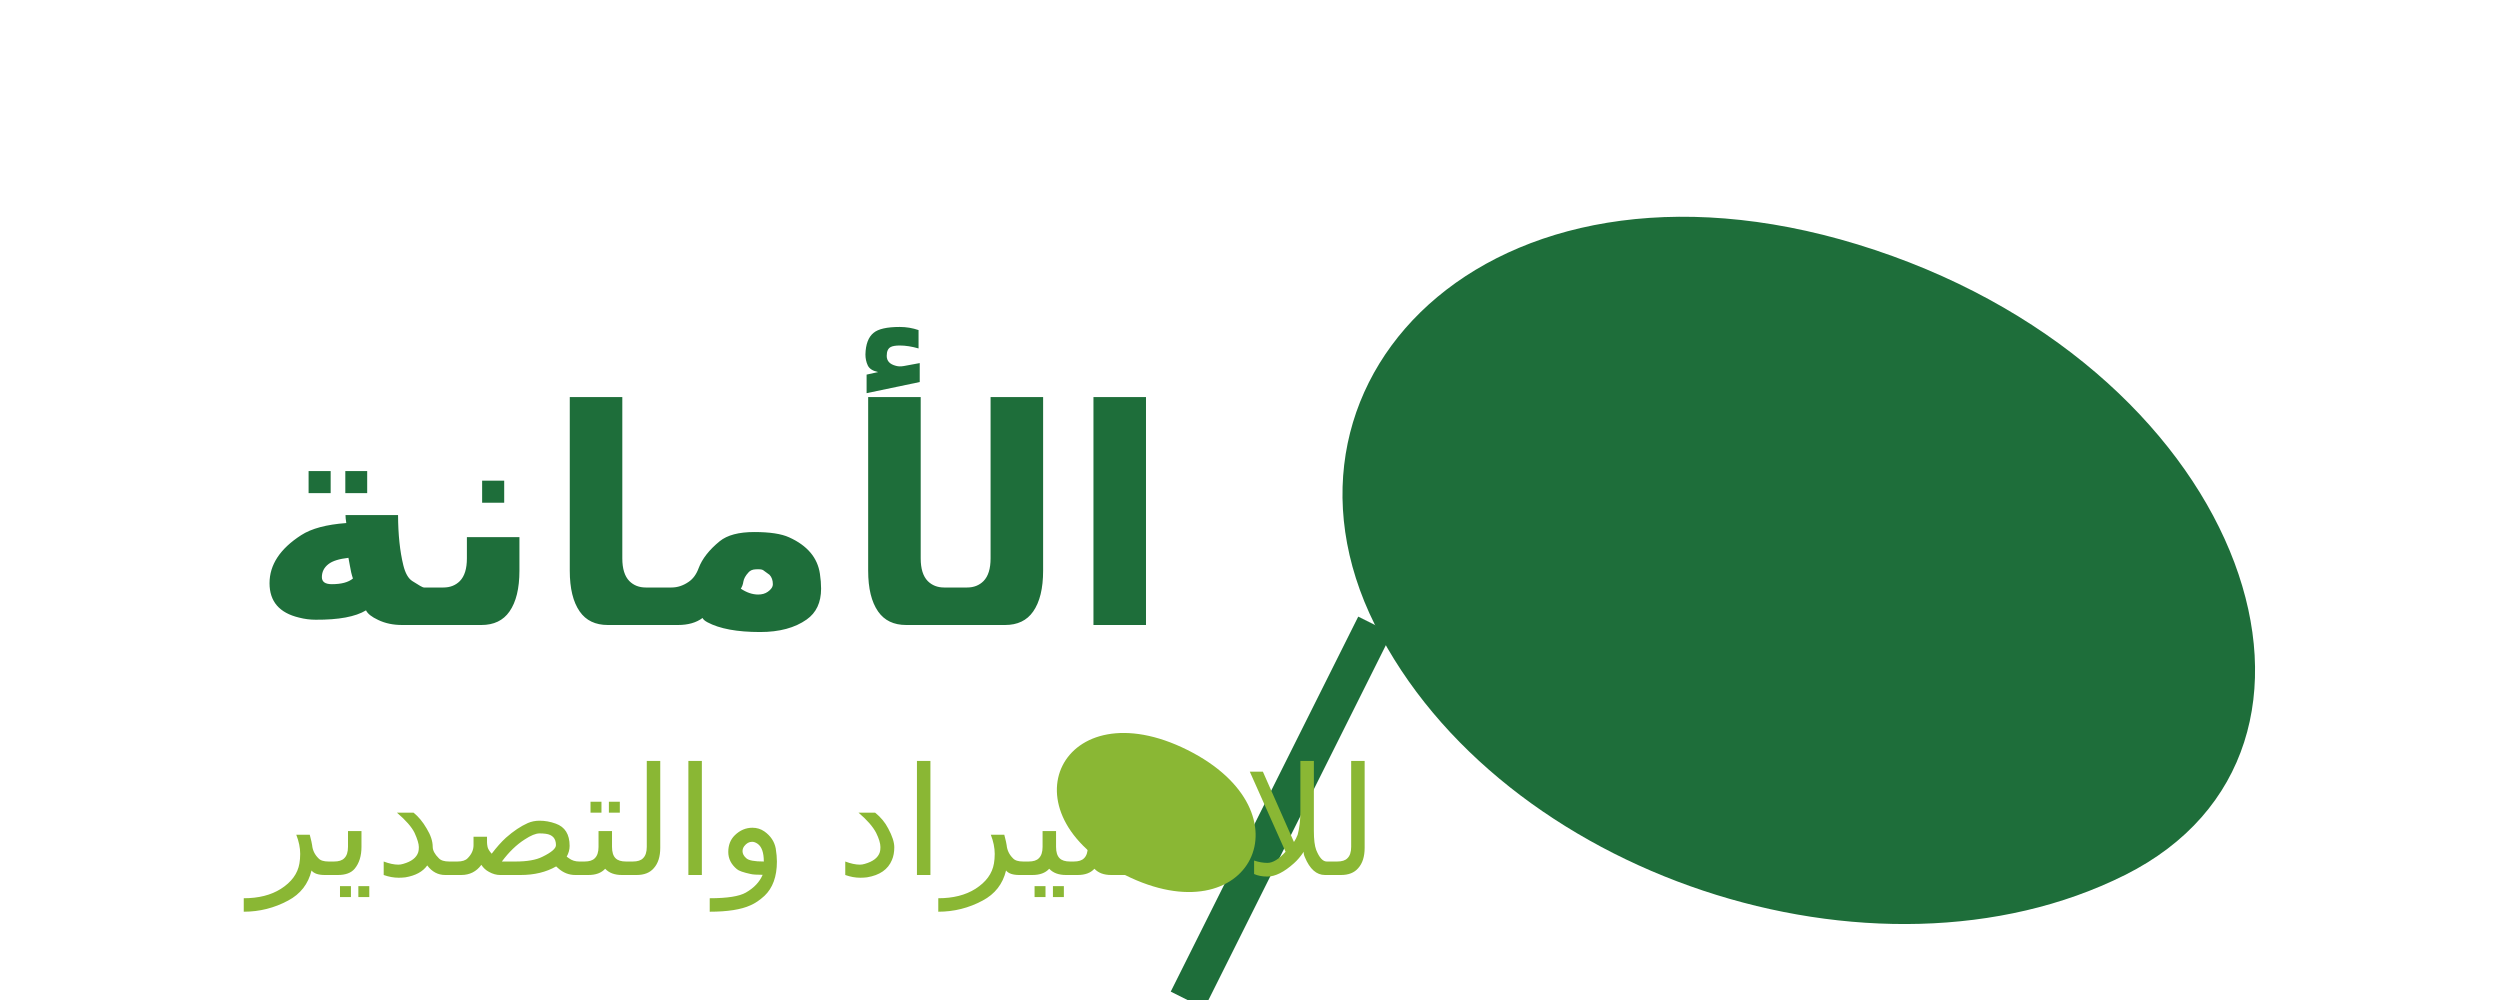
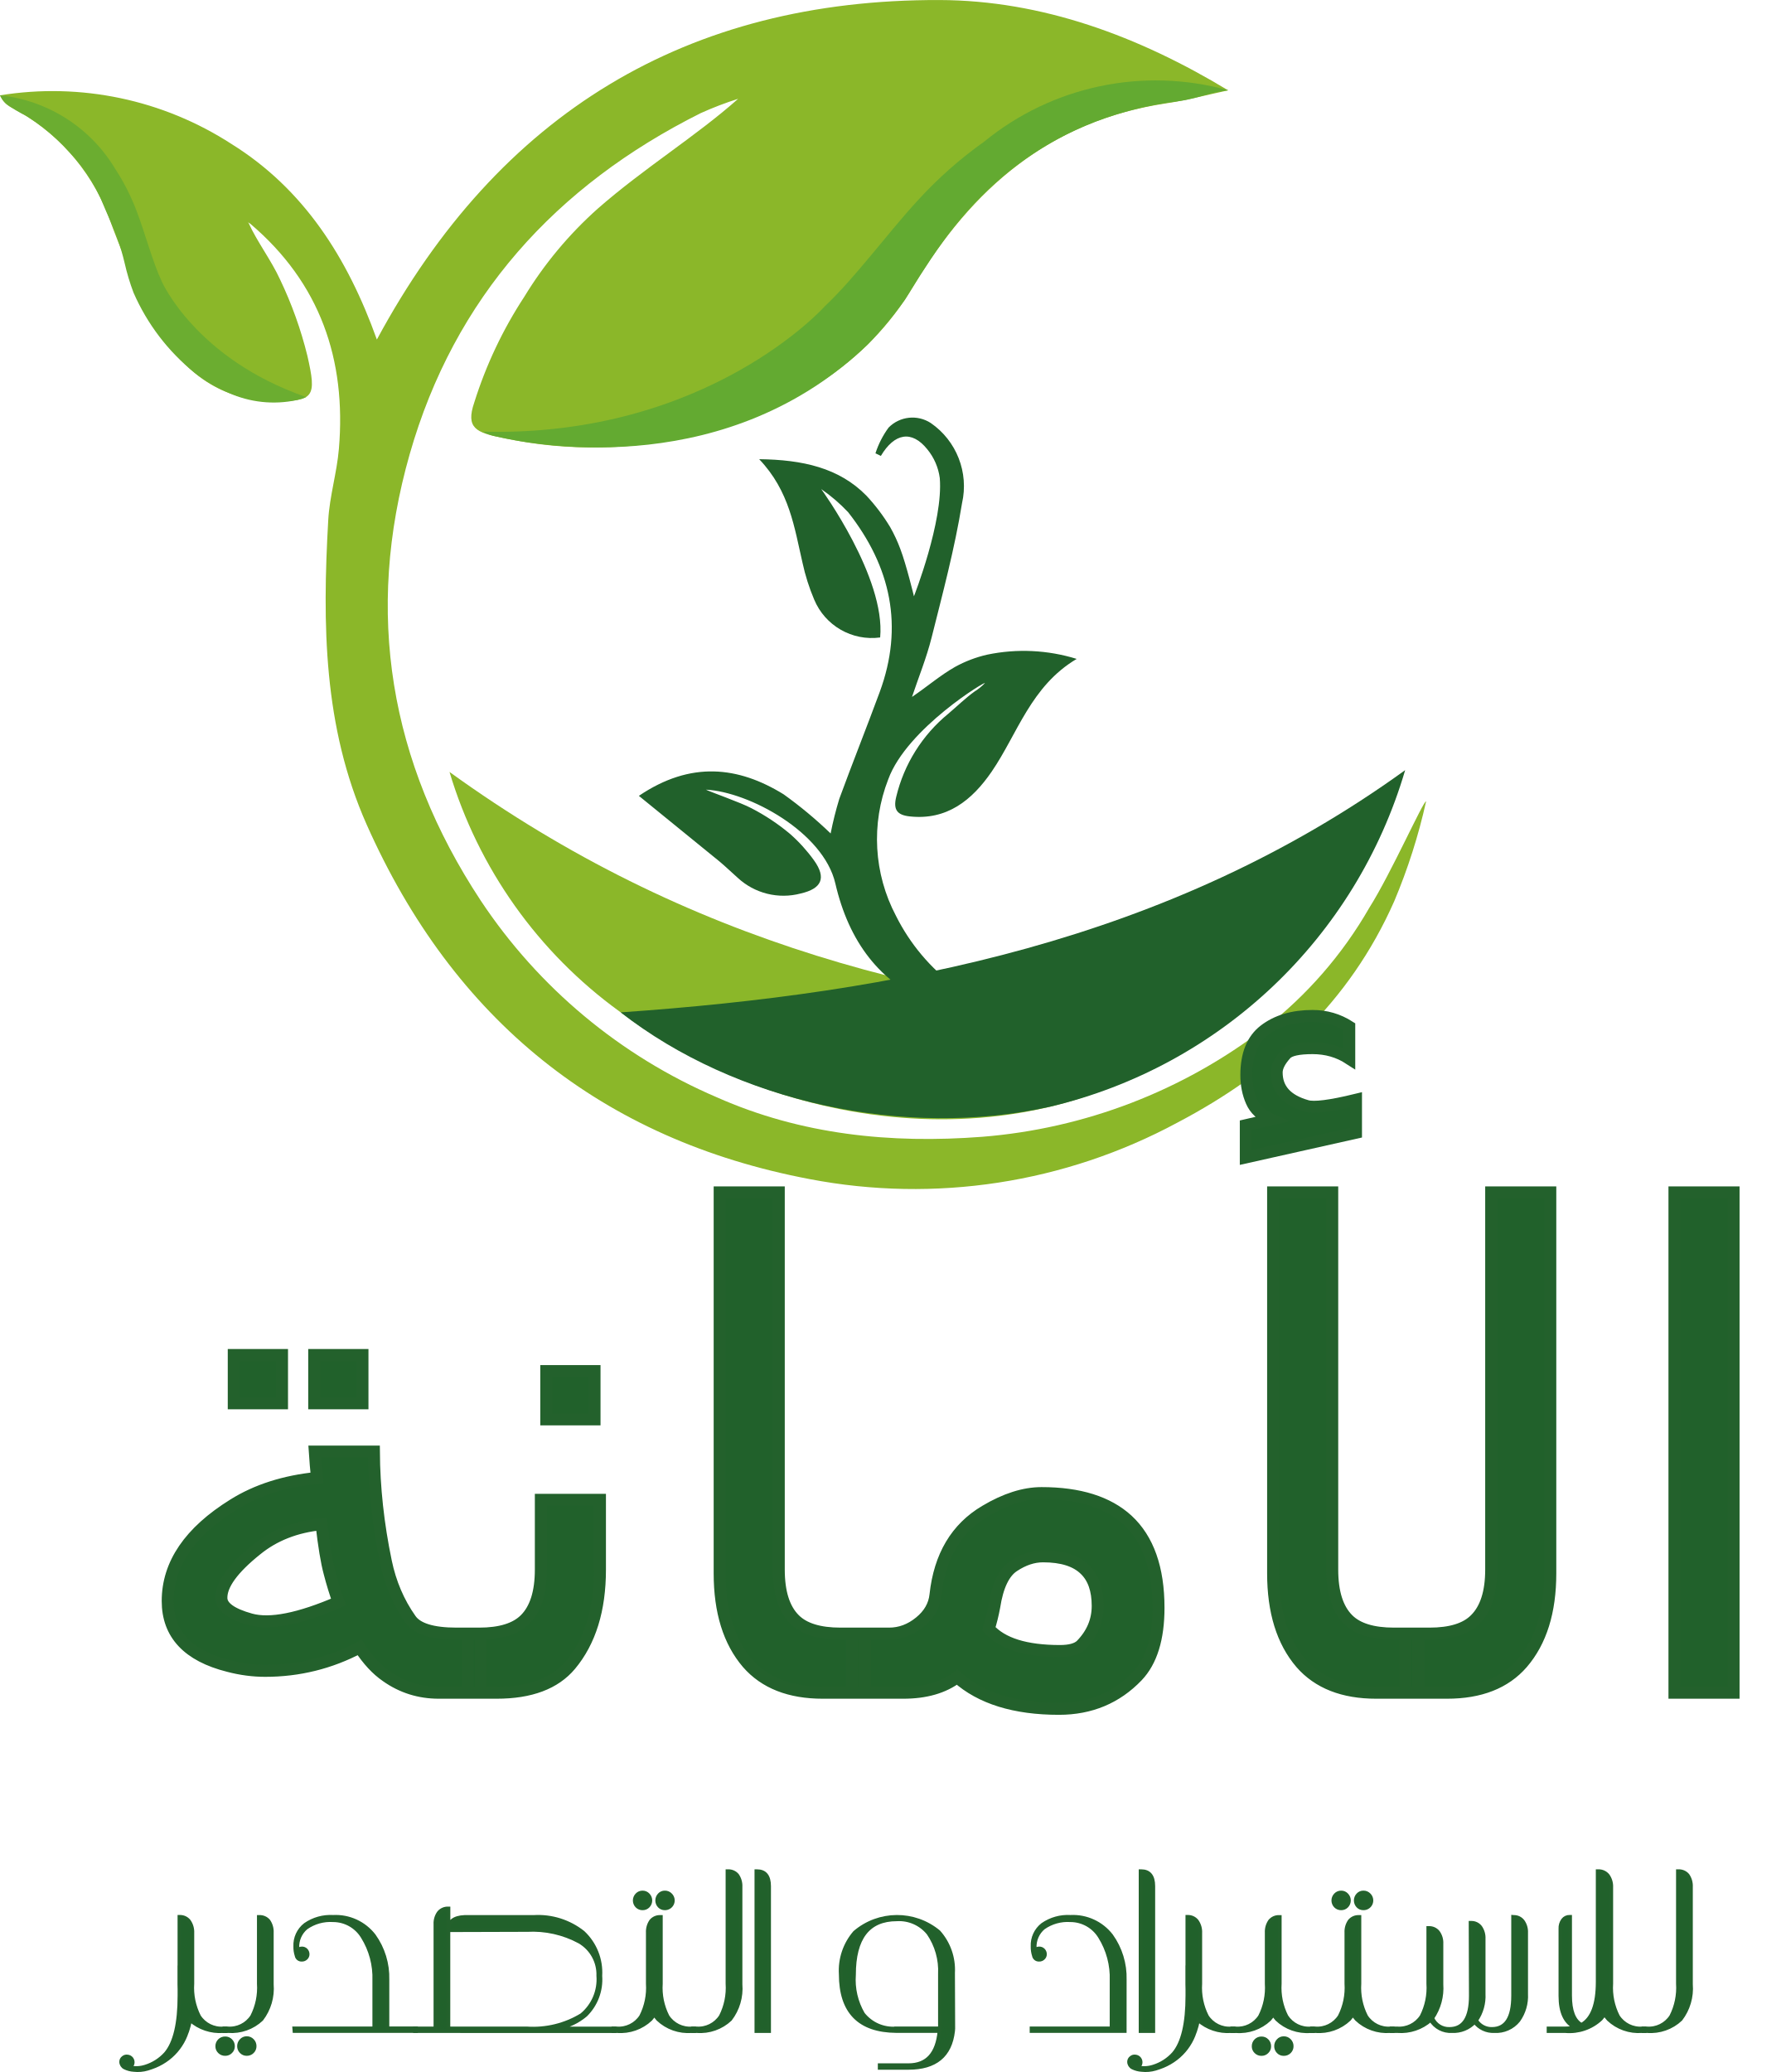
- <svg xmlns="http://www.w3.org/2000/svg" viewBox="0 0 200 80">
-   <path d="M150,20 C180,30 190,60 170,70 C150,80 120,70 110,50 C100,30 120,10 150,20 Z" fill="#1e6e3a" />
-   <path d="M110,50 C105,60 100,70 95,80" stroke="#1e6e3a" stroke-width="3" fill="none" />
-   <path d="M95,60 C85,55 80,65 90,70 C100,75 105,65 95,60 Z" fill="#8ab734" />
-   <text x="20" y="50" font-family="Arial, sans-serif" font-size="24" font-weight="bold" fill="#1e6e3a">الأمانة</text>
-   <text x="20" y="70" font-family="Arial, sans-serif" font-size="12" fill="#8ab734">للاستيراد والتصدير</text>
+ <svg xmlns="http://www.w3.org/2000/svg" width="149.114" height="173.026" viewBox="0 0 149.114 173.026">
+   <g id="Group_4" data-name="Group 4" transform="translate(-1519 300.698)">
+     <g id="Group_3" data-name="Group 3" transform="translate(1519 -300.698)">
+       <g id="Group_1" data-name="Group 1" transform="translate(0 0)">
+         <path id="Path_1" data-name="Path 1" d="M200.656,284.473c19.767,14.286,40.706,19.563,63.694,21.163-13.521,11.519-34.955,9.684-49.5-1.163A38.219,38.219,0,0,1,200.656,284.473Z" transform="translate(-163.118 -220.01)" fill="#8bb729" />
+         <path id="Path_2" data-name="Path 2" d="M224.269,187.424a48.592,48.592,0,0,1-2.66,8.337c-3.759,8.5-10.1,14.285-18.126,18.5a46.335,46.335,0,0,1-30.7,4.707c-17.367-3.293-29.743-13.3-36.989-29.607-3.627-8.167-3.7-16.755-3.208-25.418.116-2.029.719-3.931.891-5.963.63-7.444-1.573-13.845-7.392-18.783-.134-.114-.328-.157-.151-.075.7,1.557,1.893,3.111,2.632,4.73a33.012,33.012,0,0,1,2.28,6.372c.785,3.435.566,3.814-2.815,3.777-4.766-.053-7.8-2.736-9.927-6.488a78.946,78.946,0,0,1-3.915-9.076,17.131,17.131,0,0,0-8.051-8.951,2.058,2.058,0,0,1-.966-1.019,27.474,27.474,0,0,1,19.339,4.065c6.02,3.75,9.68,9.47,12.136,16.329,10.2-18.939,25.926-28.417,46.99-28.352,8.558.027,16.617,3.016,24.1,7.541-1.723.367-3.433.826-5.171,1.086-9.679,1.449-16.225,7.092-21.106,15.262-3.986,6.672-10.249,10.241-17.622,12.285a35.731,35.731,0,0,1-16.694.387c-2.219-.433-3.089-.829-2.365-2.949a35.484,35.484,0,0,1,4.179-8.832,32.474,32.474,0,0,1,6.13-7.355c3.842-3.373,8.221-6.059,11.73-9.177a28.237,28.237,0,0,0-3.134,1.2c-12.109,6.058-20.561,15.4-24.294,28.469-3.777,13.222-1.685,25.727,5.917,37.264a44.82,44.82,0,0,0,19.727,16.446c7.041,3.126,14.513,3.887,22.164,3.3a44.582,44.582,0,0,0,23.564-9.051,34.453,34.453,0,0,0,8.764-10.074C221.358,193.414,224.034,187.368,224.269,187.424Z" transform="translate(-105.175 -120.506)" fill="#8bb729" />
+         <path id="Path_3" data-name="Path 3" d="M207.74,166.918a3.8,3.8,0,0,0,1.052.385c4.111.953,19.524,3.471,31.119-7.695A33.021,33.021,0,0,0,243,155.881s.775-1.314,2.168-3.407c2.856-4.29,8.77-11.7,20.8-13.177,1.251-.153,2.656-.769,4.022-.887A22.628,22.628,0,0,0,249.6,142.7a34.678,34.678,0,0,0-5.535,4.9c-2.486,2.688-5.2,6.426-7.764,8.841C236.3,156.442,226.555,167.383,207.74,166.918Z" transform="translate(-167.417 -130.868)" fill="#63aa31" />
+         <path id="Path_4" data-name="Path 4" d="M130.743,165.947a4.807,4.807,0,0,1-.818.259,9.175,9.175,0,0,1-5.659-.611,12.621,12.621,0,0,1-2.848-1.68,17.712,17.712,0,0,1-5.092-6.687,18.439,18.439,0,0,1-.74-2.46,19.106,19.106,0,0,0-.616-2.091c-.3-.849-.865-2.048-1.358-3.244a14.163,14.163,0,0,0-2.7-4,16.369,16.369,0,0,0-3.573-2.98,11.124,11.124,0,0,1-1.612-.965,1.824,1.824,0,0,1-.394-.456,2.321,2.321,0,0,0-.156-.286,12.789,12.789,0,0,1,9.644,6.182,18.224,18.224,0,0,1,1.763,3.485c.7,1.81,1.311,4.192,2.1,5.879C118.684,156.293,121.5,162.742,130.743,165.947Z" transform="translate(-105.175 -132.789)" fill="#6bad30" />
+         <path id="Path_5" data-name="Path 5" d="M269.974,229a10.28,10.28,0,0,0-2.693,1.026c-1.216.688-2.344,1.662-3.591,2.505.551-1.645,1.214-3.268,1.638-4.961.932-3.716,1.927-7.431,2.54-11.216a6.405,6.405,0,0,0-2.616-6.7,2.8,2.8,0,0,0-3.515.383,7.558,7.558,0,0,0-1.1,2.153l.453.214c1.137-1.913,2.585-2.167,3.881-.547a4.767,4.767,0,0,1,1.038,2.39c.307,3.613-2.157,9.881-2.157,9.881s-.64-2.656-1.133-3.942a12.509,12.509,0,0,0-.854-1.839,15.9,15.9,0,0,0-1.978-2.619c-2.283-2.333-5.34-3.007-8.96-3.05,2.545,2.668,2.939,5.718,3.623,8.665a17.048,17.048,0,0,0,.971,3.058,5.214,5.214,0,0,0,5.51,3.165c.464-5-4.923-12.393-4.923-12.393a14.145,14.145,0,0,1,2.247,1.93c3.583,4.557,4.655,9.546,2.637,15.023-1.1,2.983-2.279,5.932-3.374,8.916a29.064,29.064,0,0,0-.723,2.891,35.077,35.077,0,0,0-3.926-3.269c-3.789-2.338-7.761-2.8-12.088.128,2.316,1.883,4.5,3.654,6.682,5.438.54.443,1.041.939,1.567,1.4a5.62,5.62,0,0,0,5.271,1.314c1.731-.4,2.168-1.279,1.107-2.764a13.226,13.226,0,0,0-2-2.208,17.57,17.57,0,0,0-3.227-2.147c-.893-.475-3.466-1.373-3.8-1.551,3.59.186,9.813,3.54,10.807,7.833,1.124,4.853,3.7,8.3,8.01,10.045a3.945,3.945,0,0,1,2.035-1.413,16.624,16.624,0,0,1-4.983-5.929,13.733,13.733,0,0,1-.643-11.4c1.559-4.268,8.312-8.328,8.06-8.023a4.293,4.293,0,0,1-.835.679c-.782.562-1.464,1.236-2.21,1.867a12.83,12.83,0,0,0-4.349,6.936c-.268,1.093.086,1.527,1.128,1.64,3.1.337,5.2-1.345,6.842-3.739,2.163-3.159,3.267-7.14,7.1-9.414A14.942,14.942,0,0,0,269.974,229Z" transform="translate(-187.529 -174.333)" fill="#21612b" />
+         <path id="Path_6" data-name="Path 6" d="M302.528,284.089c-19.767,14.286-42.524,18.629-65.512,20.228,9.6,7.5,23.752,10.573,35.877,7.874A40.661,40.661,0,0,0,302.528,284.089Z" transform="translate(-185.183 -219.777)" fill="#21612b" />
+       </g>
+       <g id="Group_2" data-name="Group 2" transform="translate(10.114 156.251)">
+         <path id="Path_7" data-name="Path 7" d="M135.766,531.757v-4.119h.037a.955.955,0,0,1,.764.354,1.586,1.586,0,0,1,.289,1v4.231a5.258,5.258,0,0,0,.559,2.73,2.217,2.217,0,0,0,2.041,1.006h.177v.233h-.214a3.753,3.753,0,0,1-2.749-.923,6.558,6.558,0,0,1-.242.914l-.094.242a.5.5,0,0,0-.037.112,4.609,4.609,0,0,1-1.472,1.948,4.88,4.88,0,0,1-1.081.625q-.3.121-.634.223a2.907,2.907,0,0,1-1.146.1,1.986,1.986,0,0,1-.764-.2.546.546,0,0,1-.3-.485.425.425,0,0,1,.177-.345.439.439,0,0,1,.364-.1.485.485,0,0,1,.335.186.491.491,0,0,1-.14.718,2.484,2.484,0,0,0,1.3-.065,3.779,3.779,0,0,0,1.687-1.081q1.146-1.342,1.146-4.836v-.541c-.007-.131-.009-.264-.009-.4v-1.519Z" transform="translate(-130.901 -523.826)" fill="#21612b" stroke="#23612c" stroke-miterlimit="10" stroke-width="0.3" />
+         <path id="Path_8" data-name="Path 8" d="M152.443,537.992a.651.651,0,0,1,.191.48.617.617,0,0,1-.191.452.629.629,0,0,1-.461.191.651.651,0,0,1-.48-.191.617.617,0,0,1-.191-.452.653.653,0,0,1,.671-.671A.629.629,0,0,1,152.443,537.992Zm2.39-10.33a.959.959,0,0,1,.764.335,1.566,1.566,0,0,1,.28.979v4.314a4.243,4.243,0,0,1-.857,2.926,3.658,3.658,0,0,1-2.8.988h-.308v-.233h.27a2.217,2.217,0,0,0,2.041-1.006,5.259,5.259,0,0,0,.559-2.73v-5.573Zm-.582,10.321a.661.661,0,0,1,.191.471.64.64,0,0,1-.191.47.651.651,0,0,1-.48.191.618.618,0,0,1-.452-.191.638.638,0,0,1-.191-.47.66.66,0,0,1,.191-.471.6.6,0,0,1,.452-.2A.635.635,0,0,1,154.251,537.983Z" transform="translate(-143.287 -523.841)" fill="#21612b" stroke="#23612c" stroke-miterlimit="10" stroke-width="0.3" />
+         <path id="Path_9" data-name="Path 9" d="M177.844,537.2H167.686l-.019-.233h6.682v-4a6.442,6.442,0,0,0-.969-3.635,2.887,2.887,0,0,0-2.46-1.388,3.511,3.511,0,0,0-2.256.633,2.067,2.067,0,0,0-.727,1.678v.224a.45.45,0,0,1,.364-.186.467.467,0,0,1,.345.13.5.5,0,0,1,.149.345.438.438,0,0,1-.149.345.469.469,0,0,1-.345.13.417.417,0,0,1-.438-.345,2.3,2.3,0,0,1-.112-.764,2.181,2.181,0,0,1,.839-1.826,3.71,3.71,0,0,1,2.33-.652,4.047,4.047,0,0,1,3.411,1.566,6.034,6.034,0,0,1,1.128,3.681v4.063h2.386Z" transform="translate(-153.213 -523.841)" fill="#21612b" stroke="#23612c" stroke-miterlimit="10" stroke-width="0.3" />
+         <path id="Path_10" data-name="Path 10" d="M193.316,536.111v-.233h1.705v-8.695a1.527,1.527,0,0,1,.289-.978.975.975,0,0,1,.774-.345h.037v1.771q0-1.006,1.342-1.062h5.769a6.044,6.044,0,0,1,4.128,1.3,4.584,4.584,0,0,1,1.444,3.625,4.162,4.162,0,0,1-1.23,3.271,5.1,5.1,0,0,1-2.4,1.118h4.809v.233Zm2.8-.233h6.533a7.781,7.781,0,0,0,4.585-1.118,3.858,3.858,0,0,0,1.388-3.271,3.166,3.166,0,0,0-1.566-2.842,8.253,8.253,0,0,0-4.389-.979h-.615l-5.936.018Z" transform="translate(-168.778 -522.747)" fill="#21612b" stroke="#23612c" stroke-miterlimit="10" stroke-width="0.3" />
+         <path id="Path_11" data-name="Path 11" d="M238.882,532.647a2.672,2.672,0,0,1-.307.419,3.66,3.66,0,0,1-2.805.988h-.307v-.233h.27a2.218,2.218,0,0,0,2.041-1.006,5.259,5.259,0,0,0,.559-2.73v-4.259a1.566,1.566,0,0,1,.28-.979.959.959,0,0,1,.764-.335h.056v5.573a5.259,5.259,0,0,0,.559,2.73,2.217,2.217,0,0,0,2.041,1.006h.177v.233h-.214a3.66,3.66,0,0,1-2.805-.988A2.693,2.693,0,0,1,238.882,532.647Zm-.517-9.977a.675.675,0,0,1,0,.942.628.628,0,0,1-.461.191.639.639,0,0,1-.471-.191.675.675,0,0,1,0-.942.625.625,0,0,1,.471-.2A.614.614,0,0,1,238.365,522.67Zm1.873,0a.662.662,0,0,1-.48,1.132.613.613,0,0,1-.456-.191.688.688,0,0,1,0-.942.6.6,0,0,1,.456-.2A.637.637,0,0,1,240.238,522.67Z" transform="translate(-194.354 -520.69)" fill="#21612b" stroke="#23612c" stroke-miterlimit="10" stroke-width="0.3" />
+         <path id="Path_12" data-name="Path 12" d="M255.313,517.943a.959.959,0,0,1,.764.335,1.567,1.567,0,0,1,.28.979v8.135a4.243,4.243,0,0,1-.857,2.926,3.66,3.66,0,0,1-2.805.988h-.307v-.233h.27a2.217,2.217,0,0,0,2.041-1.006,5.255,5.255,0,0,0,.559-2.73v-9.394Z" transform="translate(-204.625 -517.943)" fill="#21612b" stroke="#23612c" stroke-miterlimit="10" stroke-width="0.3" />
+         <path id="Path_13" data-name="Path 13" d="M265.827,531.307V517.943h.056q1.016,0,1.016,1.258v12.106Z" transform="translate(-212.781 -517.943)" fill="#21612b" stroke="#23612c" stroke-miterlimit="10" stroke-width="0.3" />
+         <path id="Path_14" data-name="Path 14" d="M293.141,537.2q-.354,3.075-3.728,3.075H287v-.233h2.414q2.312,0,2.581-2.843h-3.606q-4.641-.036-4.641-4.753a4.888,4.888,0,0,1,1.174-3.486,5.445,5.445,0,0,1,7.017-.046,4.752,4.752,0,0,1,1.2,3.42q0,.019.018,4.651Zm-4.734-.233h3.625v-4.538a5.5,5.5,0,0,0-.96-3.392,3.141,3.141,0,0,0-2.628-1.165q-3.579,0-3.579,4.632a5.643,5.643,0,0,0,.755,3.262A3.2,3.2,0,0,0,288.408,536.972Z" transform="translate(-223.657 -523.841)" fill="#21612b" stroke="#23612c" stroke-miterlimit="10" stroke-width="0.3" />
+         <path id="Path_15" data-name="Path 15" d="M332.072,537.2h-7.791v-.233h6.682v-4a6.439,6.439,0,0,0-.969-3.635,2.887,2.887,0,0,0-2.46-1.388,3.509,3.509,0,0,0-2.255.633,2.066,2.066,0,0,0-.727,1.678v.224a.45.45,0,0,1,.364-.186.466.466,0,0,1,.345.13.494.494,0,0,1,.149.345.436.436,0,0,1-.149.345.467.467,0,0,1-.345.13.417.417,0,0,1-.438-.345,2.312,2.312,0,0,1-.112-.764,2.182,2.182,0,0,1,.839-1.826,3.71,3.71,0,0,1,2.33-.652,4.048,4.048,0,0,1,3.411,1.566,6.037,6.037,0,0,1,1.128,3.681Z" transform="translate(-248.255 -523.841)" fill="#21612b" stroke="#23612c" stroke-miterlimit="10" stroke-width="0.3" />
+         <path id="Path_16" data-name="Path 16" d="M347.44,531.307V517.943h.056q1.015,0,1.016,1.258v12.106Z" transform="translate(-262.309 -517.943)" fill="#21612b" stroke="#23612c" stroke-miterlimit="10" stroke-width="0.3" />
+         <path id="Path_17" data-name="Path 17" d="M349.863,531.757v-4.119h.037a.955.955,0,0,1,.764.354,1.586,1.586,0,0,1,.289,1v4.231a5.258,5.258,0,0,0,.559,2.73,2.217,2.217,0,0,0,2.041,1.006h.177v.233h-.214a3.754,3.754,0,0,1-2.749-.923,6.562,6.562,0,0,1-.243.914l-.093.242a.527.527,0,0,0-.038.112,4.6,4.6,0,0,1-1.472,1.948,4.858,4.858,0,0,1-1.081.625c-.2.081-.41.155-.634.223a2.907,2.907,0,0,1-1.146.1,1.979,1.979,0,0,1-.764-.2.545.545,0,0,1-.3-.485.425.425,0,0,1,.177-.345.439.439,0,0,1,.364-.1.485.485,0,0,1,.335.186.491.491,0,0,1-.14.718,2.484,2.484,0,0,0,1.3-.065,3.778,3.778,0,0,0,1.687-1.081q1.146-1.342,1.146-4.836v-.541q-.009-.2-.009-.4v-1.519Z" transform="translate(-260.827 -523.826)" fill="#21612b" stroke="#23612c" stroke-miterlimit="10" stroke-width="0.3" />
+         <path id="Path_18" data-name="Path 18" d="M370.346,535.8a2.69,2.69,0,0,1-.308.419,3.66,3.66,0,0,1-2.805.988h-.308v-.233h.271a2.216,2.216,0,0,0,2.041-1.006,5.255,5.255,0,0,0,.559-2.73v-4.259a1.566,1.566,0,0,1,.28-.979.958.958,0,0,1,.764-.335h.056v5.573a5.259,5.259,0,0,0,.559,2.73,2.217,2.217,0,0,0,2.041,1.006h.177v.233h-.214a3.658,3.658,0,0,1-2.805-.988A2.642,2.642,0,0,1,370.346,535.8Zm-.518,2.195a.652.652,0,0,1,.191.48.617.617,0,0,1-.191.452.628.628,0,0,1-.461.191.64.64,0,0,1-.471-.191.617.617,0,0,1-.191-.452.651.651,0,0,1,.191-.48.64.64,0,0,1,.471-.191A.628.628,0,0,1,369.828,537.992Zm1.873-.009a.659.659,0,0,1,.191.471.638.638,0,0,1-.191.47.651.651,0,0,1-.48.191.613.613,0,0,1-.456-.191.647.647,0,0,1-.187-.47.669.669,0,0,1,.187-.471.6.6,0,0,1,.456-.2A.635.635,0,0,1,371.7,537.983Z" transform="translate(-274.133 -523.841)" fill="#21612b" stroke="#23612c" stroke-miterlimit="10" stroke-width="0.3" />
+         <path id="Path_19" data-name="Path 19" d="M387.27,532.647a2.694,2.694,0,0,1-.307.419,3.661,3.661,0,0,1-2.805.988h-.308v-.233h.27a2.217,2.217,0,0,0,2.041-1.006,5.259,5.259,0,0,0,.559-2.73v-4.259a1.564,1.564,0,0,1,.28-.979.958.958,0,0,1,.764-.335h.056v5.573a5.259,5.259,0,0,0,.559,2.73,2.217,2.217,0,0,0,2.041,1.006h.177v.233h-.214a3.659,3.659,0,0,1-2.8-.988A2.675,2.675,0,0,1,387.27,532.647Zm-.517-9.977a.675.675,0,0,1,0,.942.627.627,0,0,1-.461.191.639.639,0,0,1-.471-.191.675.675,0,0,1,0-.942.624.624,0,0,1,.471-.2A.613.613,0,0,1,386.753,522.67Zm1.873,0a.662.662,0,0,1-.48,1.132.612.612,0,0,1-.456-.191.687.687,0,0,1,0-.942.6.6,0,0,1,.456-.2A.636.636,0,0,1,388.626,522.67Z" transform="translate(-284.404 -520.69)" fill="#21612b" stroke="#23612c" stroke-miterlimit="10" stroke-width="0.3" />
+         <path id="Path_20" data-name="Path 20" d="M410.97,527.662a.928.928,0,0,1,.764.364,1.532,1.532,0,0,1,.28.96v5.107a3.5,3.5,0,0,1-.643,2.218,2.4,2.4,0,0,1-2.022.894,1.949,1.949,0,0,1-1.64-.764,2.42,2.42,0,0,1-1.892.764,1.947,1.947,0,0,1-1.78-.932,3.737,3.737,0,0,1-2.768.932h-.494v-.233h.457a2.217,2.217,0,0,0,2.041-1.006,5.259,5.259,0,0,0,.559-2.73v-4.651h.056a.948.948,0,0,1,.764.345,1.514,1.514,0,0,1,.289.969v3.392a4.438,4.438,0,0,1-.764,2.824,1.5,1.5,0,0,0,1.426.9q1.78,0,1.78-2.768l-.019-6.095h.056a.929.929,0,0,1,.765.363,1.57,1.57,0,0,1,.28.979v4.594a3.578,3.578,0,0,1-.625,2.218,1.5,1.5,0,0,0,1.314.708q1.761,0,1.761-2.768v-6.589Z" transform="translate(-294.675 -523.841)" fill="#21612b" stroke="#23612c" stroke-miterlimit="10" stroke-width="0.3" />
+         <path id="Path_21" data-name="Path 21" d="M438.781,529.872a2.648,2.648,0,0,1-.308.419,3.844,3.844,0,0,1-2.963,1.016H434.1v-.233h1.407a3.292,3.292,0,0,0,.783-.093q-1.2-.6-1.2-2.609v-5.62a1.136,1.136,0,0,1,.215-.727.672.672,0,0,1,.568-.27h.037v6.58q0,1.92.941,2.441,1.351-.745,1.352-3.588v-9.245h.055a.985.985,0,0,1,.8.364,1.571,1.571,0,0,1,.289.988v8.043a5.259,5.259,0,0,0,.559,2.73,2.216,2.216,0,0,0,2.04,1.006h.177v.233h-.215a3.66,3.66,0,0,1-2.8-.988A2.162,2.162,0,0,1,438.781,529.872Z" transform="translate(-314.9 -517.943)" fill="#21612b" stroke="#23612c" stroke-miterlimit="10" stroke-width="0.3" />
+         <path id="Path_22" data-name="Path 22" d="M457.2,517.943a.958.958,0,0,1,.764.335,1.566,1.566,0,0,1,.28.979v8.135a4.245,4.245,0,0,1-.857,2.926,3.661,3.661,0,0,1-2.806.988h-.307v-.233h.271a2.217,2.217,0,0,0,2.041-1.006,5.259,5.259,0,0,0,.559-2.73v-9.394Z" transform="translate(-327.142 -517.943)" fill="#21612b" stroke="#23612c" stroke-miterlimit="10" stroke-width="0.3" />
+       </g>
+       <text id="الأمانة" transform="translate(10.114 141.355)" fill="#21612b" stroke="#23612c" stroke-miterlimit="10" stroke-width="1" font-size="55" font-family="SegoeUI, Segoe UI">
+         <tspan x="0" y="0">الأمانة</tspan>
+       </text>
+     </g>
+   </g>
</svg>
